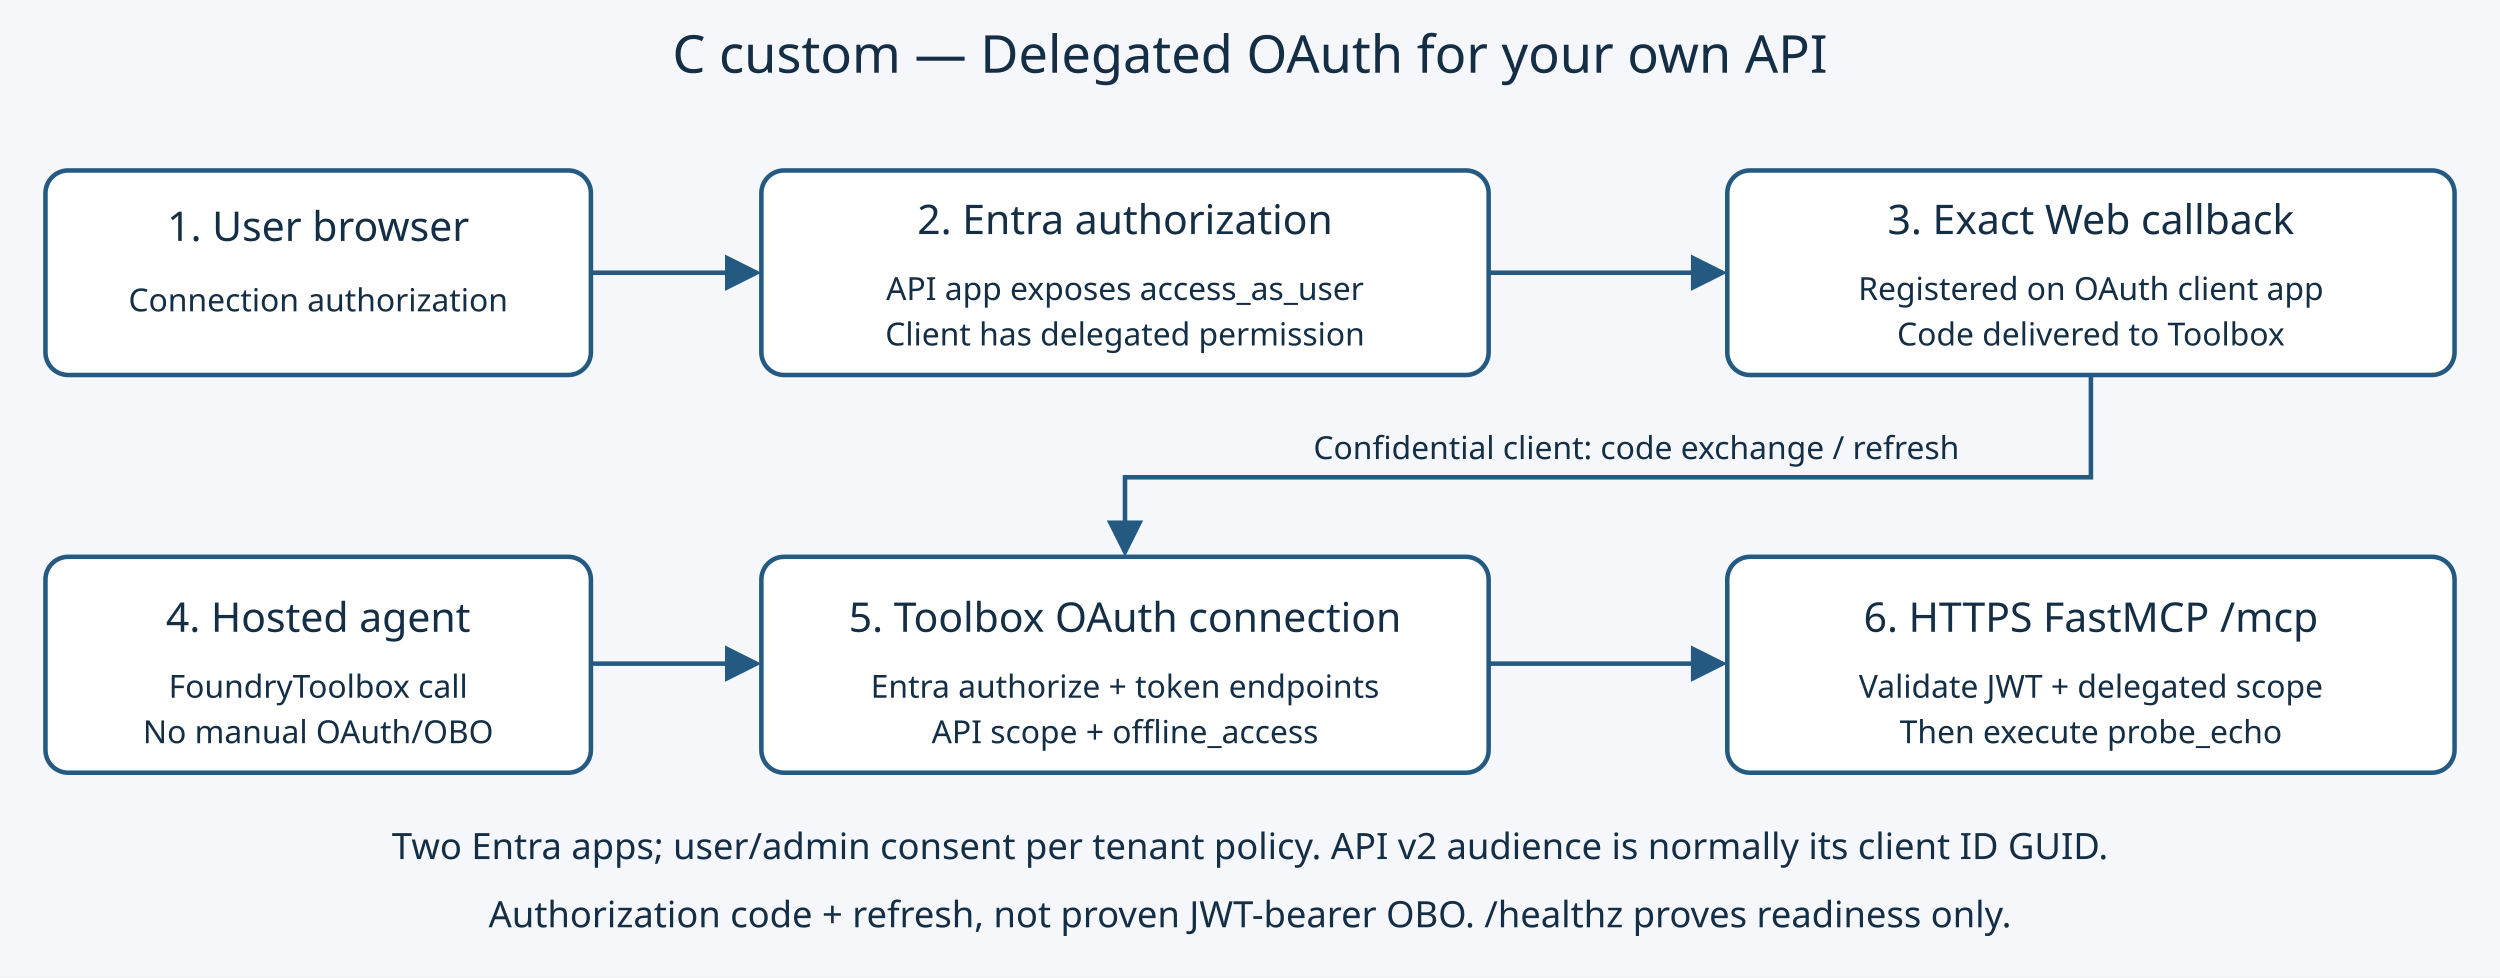
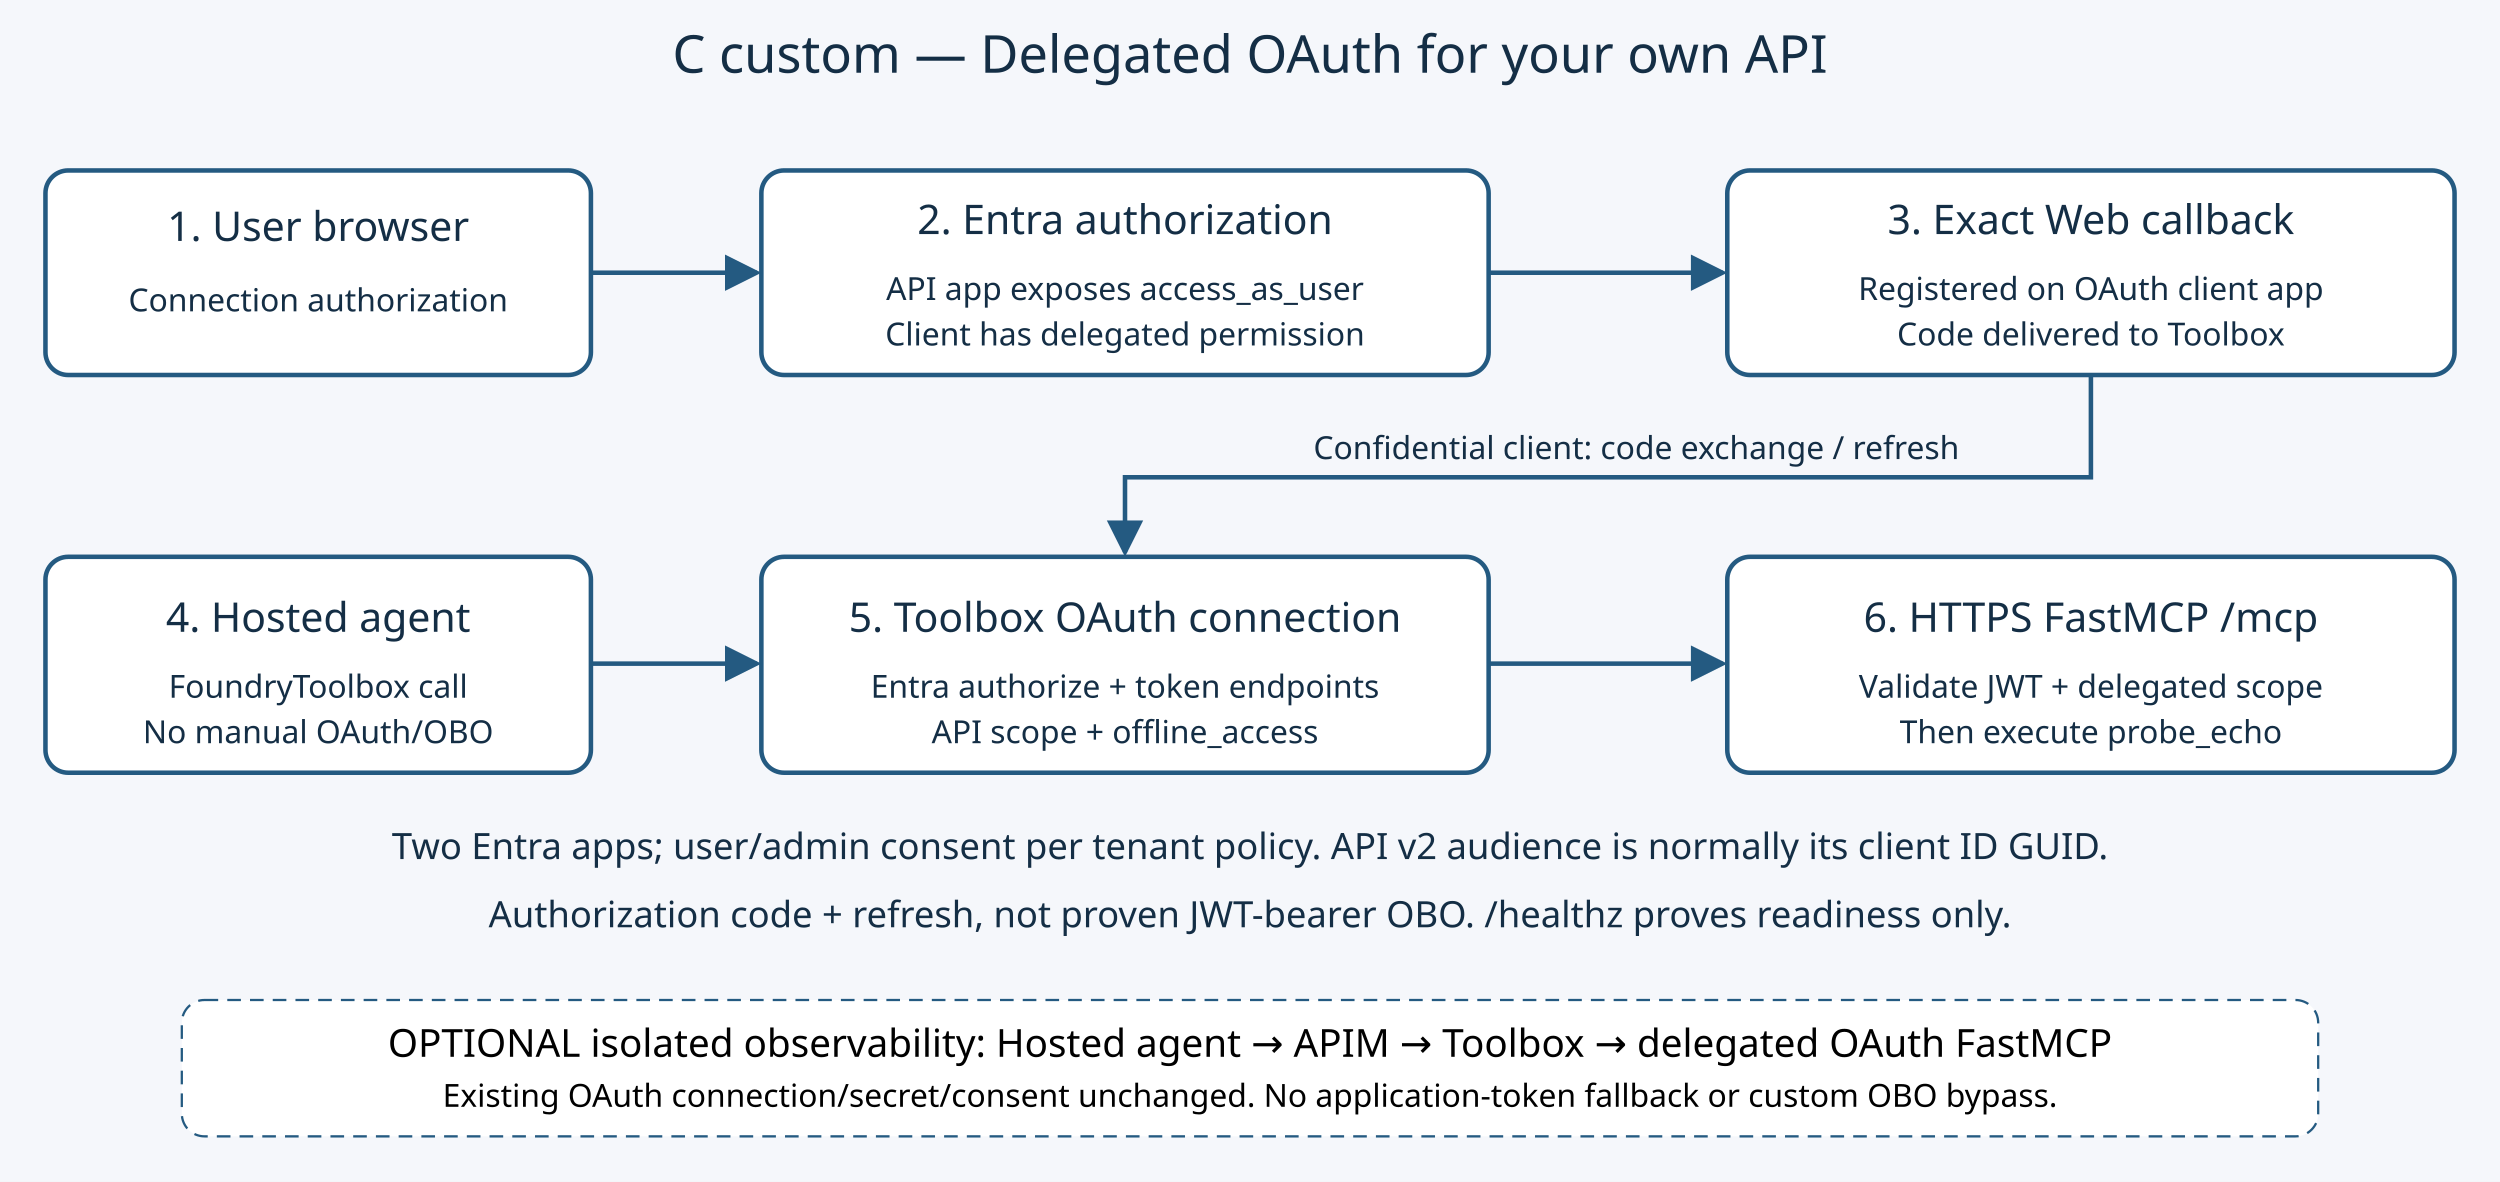
- <svg xmlns="http://www.w3.org/2000/svg" width="1100" height="430" viewBox="0 0 1100 430" role="img" aria-labelledby="title desc">
+ <svg xmlns="http://www.w3.org/2000/svg" width="1100" height="520" viewBox="0 0 1100 520" role="img" aria-labelledby="title desc">
  <defs>
    <marker id="arrow" markerWidth="8" markerHeight="8" refX="7" refY="4" orient="auto">
      <path d="M0 0L8 4L0 8Z" fill="#245a81" />
    </marker>
  </defs>
-   <rect width="1100" height="430" fill="#f5f7fb" />
+   <rect width="1100" height="520" fill="#f5f7fb" />
  <g fill="#fff" stroke="#245a81" stroke-width="2">
    <rect x="20" y="75" width="240" height="90" rx="10" />
    <rect x="335" y="75" width="320" height="90" rx="10" />
    <rect x="760" y="75" width="320" height="90" rx="10" />
    <rect x="20" y="245" width="240" height="95" rx="10" />
    <rect x="335" y="245" width="320" height="95" rx="10" />
    <rect x="760" y="245" width="320" height="95" rx="10" />
  </g>
  <g fill="none" stroke="#245a81" stroke-width="2" marker-end="url(#arrow)">
    <path d="M260 120H333" />
    <path d="M655 120H758" />
    <path d="M920 165V210H495V243" />
    <path d="M260 292H333" />
    <path d="M655 292H758" />
  </g>
  <g font-family="Segoe UI, sans-serif" fill="#142e45" text-anchor="middle">
    <text x="550" y="32" font-size="23">C custom — Delegated OAuth for your own API</text>
    <text x="140" y="106" font-size="18">1. User browser</text>
    <text x="140" y="137" font-size="14">Connection authorization</text>
    <text x="495" y="103" font-size="18">2. Entra authorization</text>
    <text x="495" y="132" font-size="14">API app exposes access_as_user</text>
    <text x="495" y="152" font-size="14">Client has delegated permission</text>
    <text x="920" y="103" font-size="18">3. Exact Web callback</text>
    <text x="920" y="132" font-size="14">Registered on OAuth client app</text>
    <text x="920" y="152" font-size="14">Code delivered to Toolbox</text>
    <text x="720" y="202" font-size="14">Confidential client: code exchange / refresh</text>
    <text x="140" y="278" font-size="18">4. Hosted agent</text>
    <text x="140" y="307" font-size="14">FoundryToolbox call</text>
    <text x="140" y="327" font-size="14">No manual OAuth/OBO</text>
    <text x="495" y="278" font-size="18">5. Toolbox OAuth connection</text>
    <text x="495" y="307" font-size="14">Entra authorize + token endpoints</text>
    <text x="495" y="327" font-size="14">API scope + offline_access</text>
    <text x="920" y="278" font-size="18">6. HTTPS FastMCP /mcp</text>
    <text x="920" y="307" font-size="14">Validate JWT + delegated scope</text>
    <text x="920" y="327" font-size="14">Then execute probe_echo</text>
    <text x="550" y="378" font-size="16">Two Entra apps; user/admin consent per tenant policy. API v2 audience is normally its client ID GUID.</text>
    <text x="550" y="408" font-size="16">Authorization code + refresh, not proven JWT-bearer OBO. /healthz proves readiness only.</text>
  </g>
+   <rect x="80" y="440" width="940" height="60" rx="10" fill="#fff" stroke="#245a81" stroke-dasharray="6 4" />
+   <text x="550" y="465" text-anchor="middle" font-family="Segoe UI, sans-serif" font-size="17">OPTIONAL isolated observability: Hosted agent → APIM → Toolbox → delegated OAuth FastMCP</text>
+   <text x="550" y="487" text-anchor="middle" font-family="Segoe UI, sans-serif" font-size="14">Existing OAuth connection/secret/consent unchanged. No application-token fallback or custom OBO bypass.</text>
</svg>
